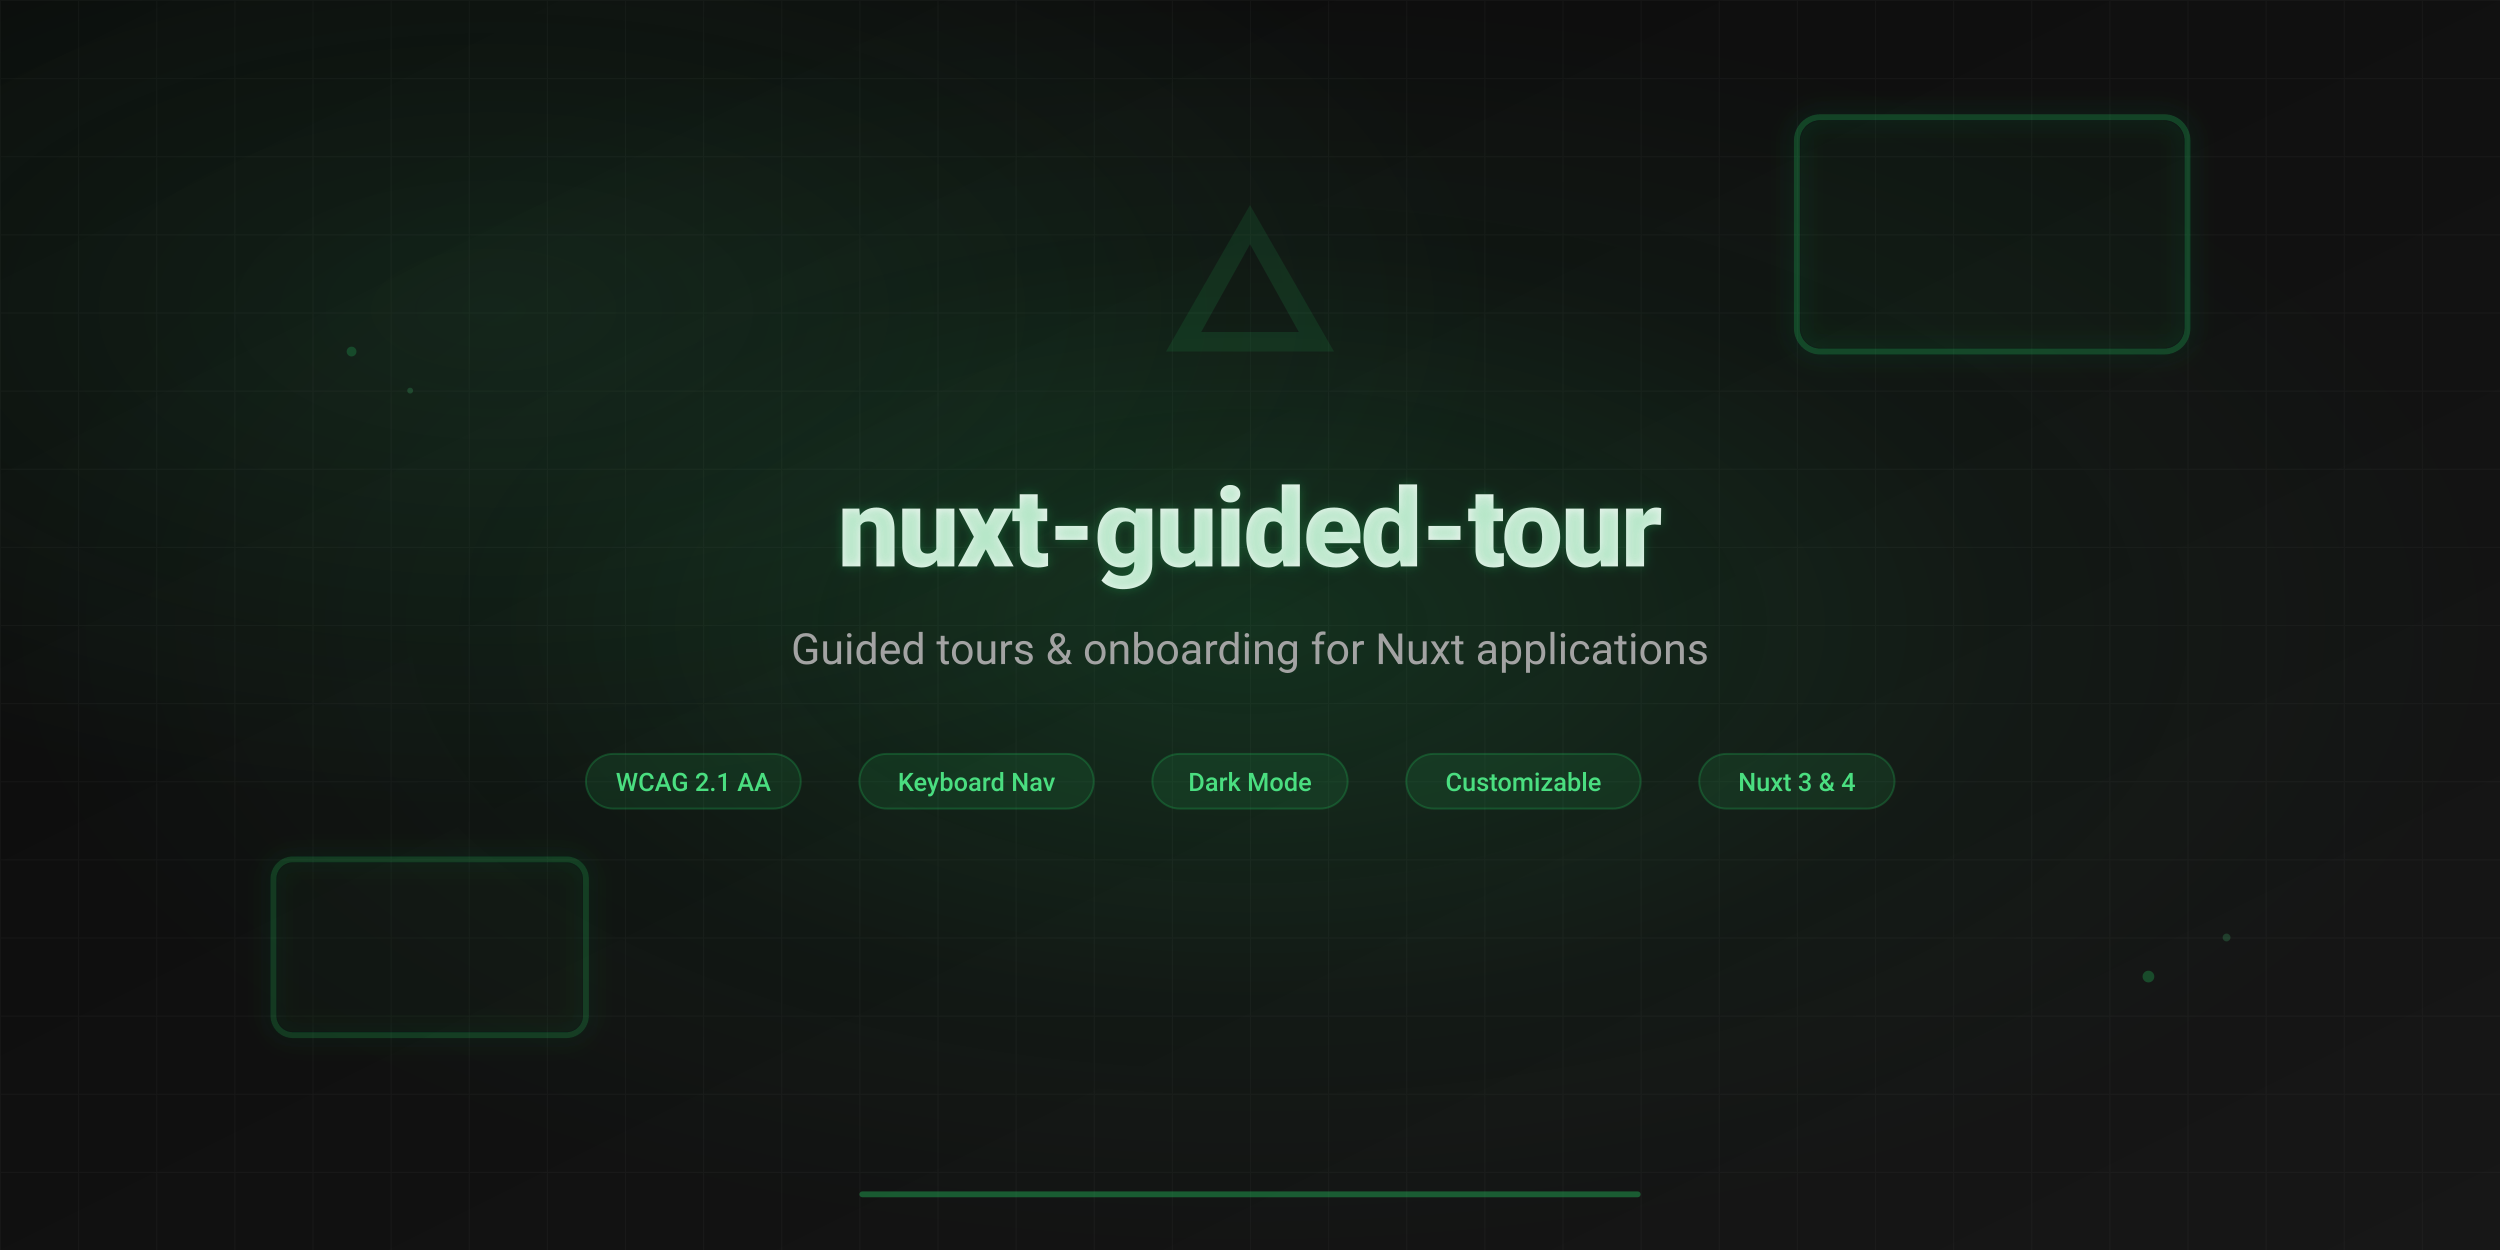
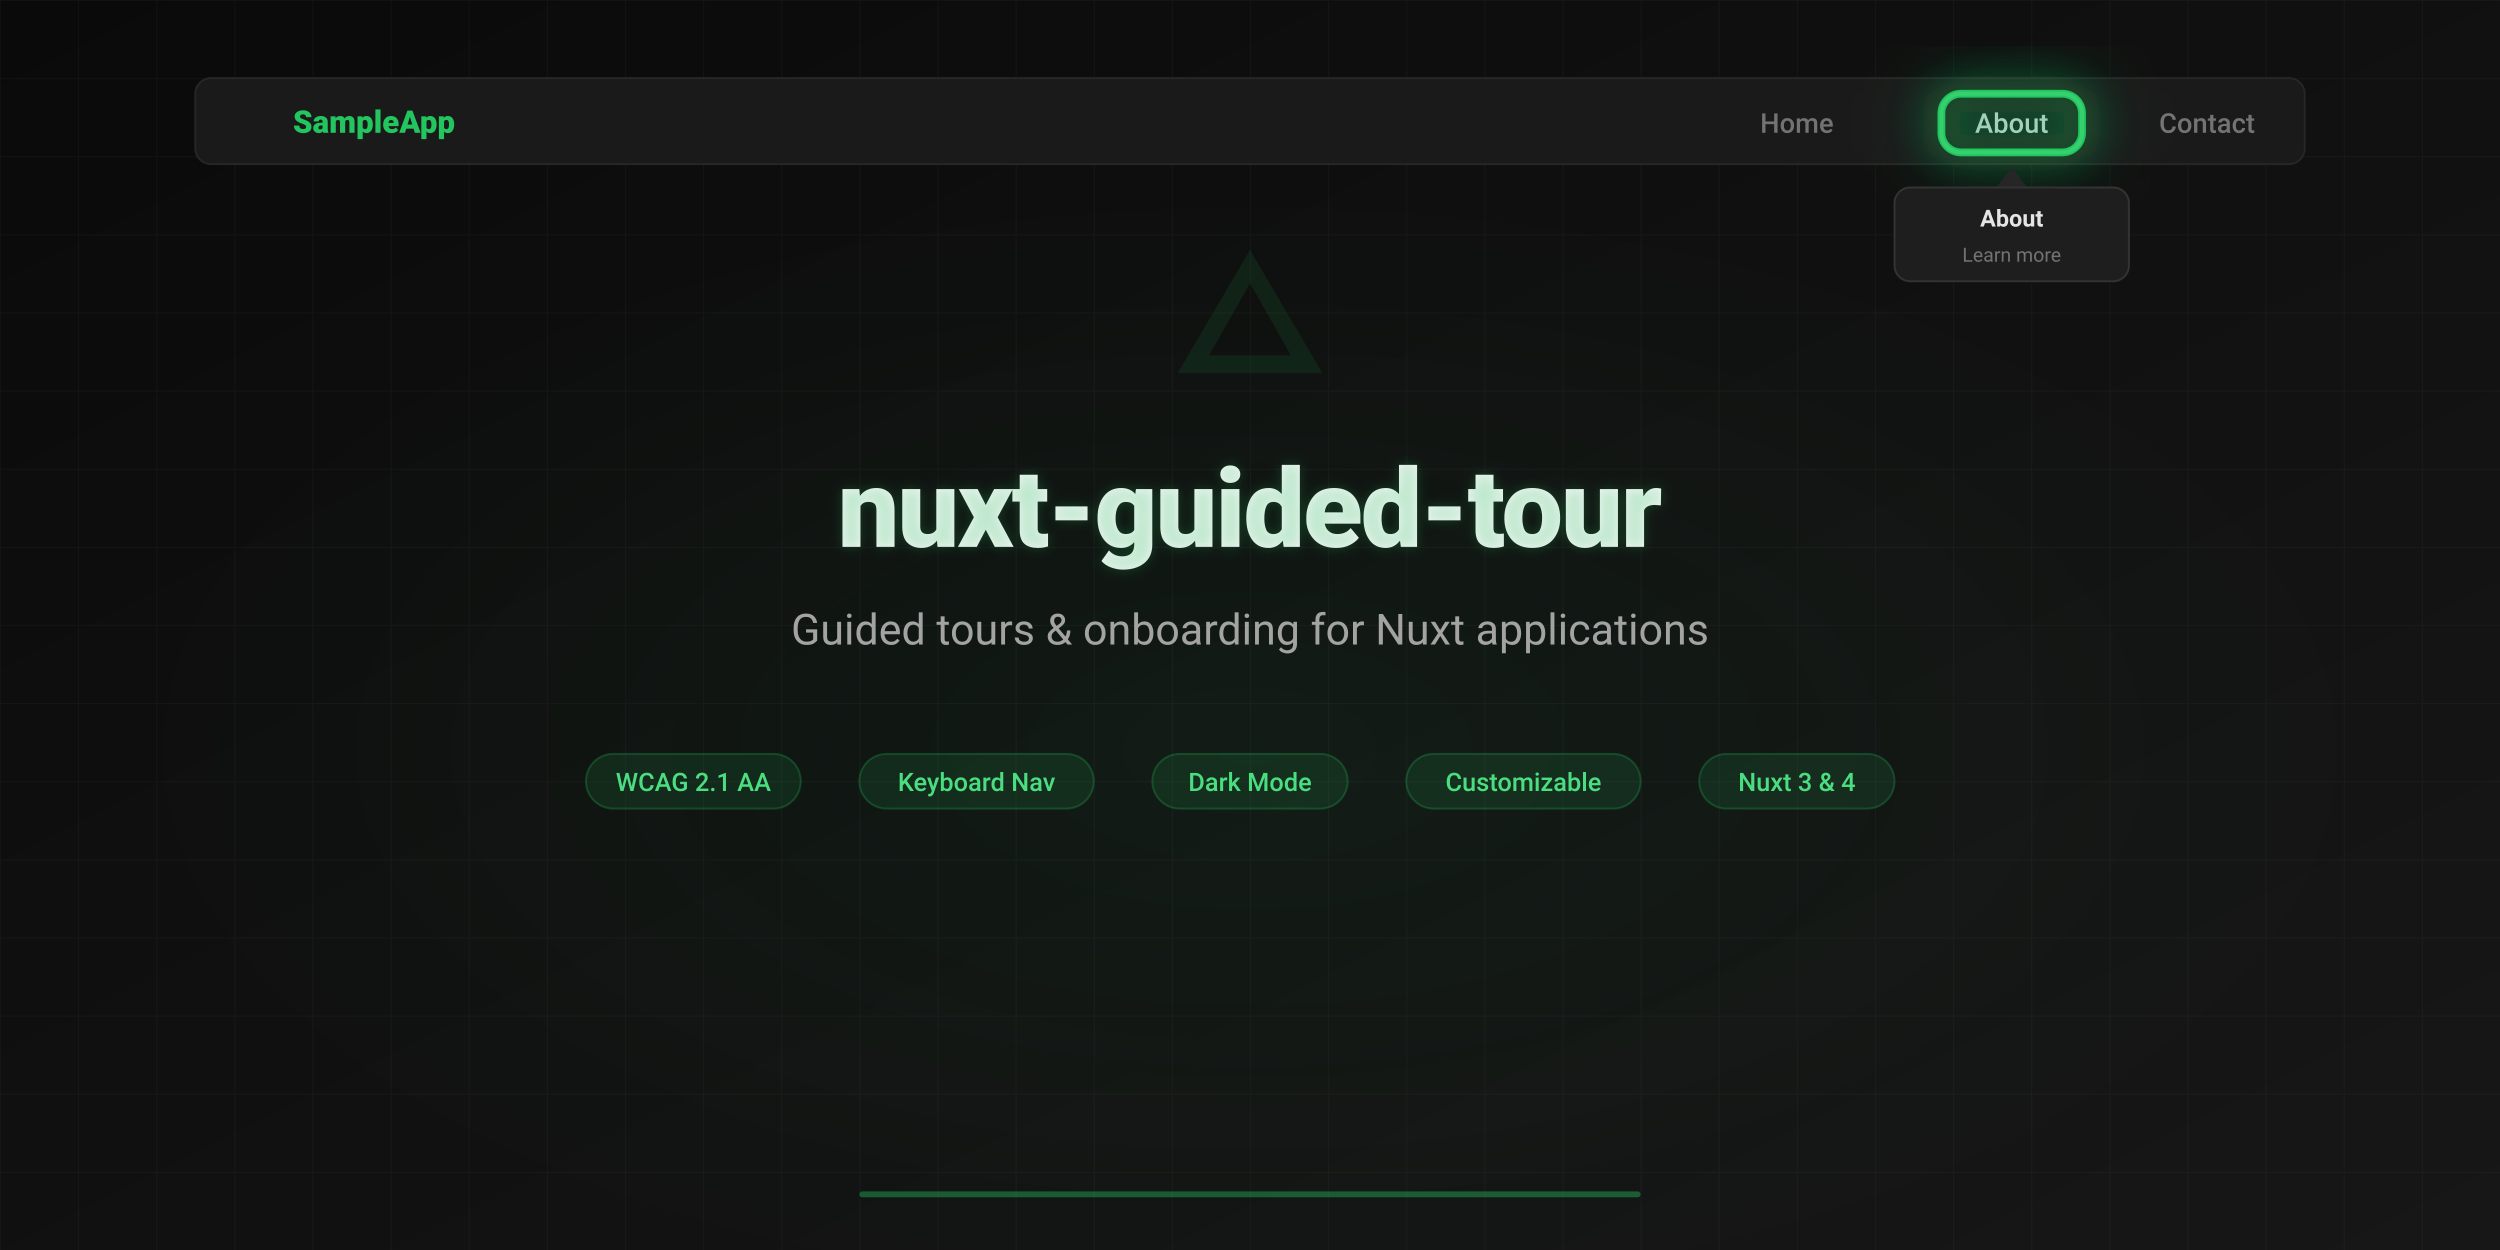
<svg xmlns="http://www.w3.org/2000/svg" viewBox="0 0 1280 640" width="1280" height="640">
  <defs>
    <linearGradient id="bg" x1="0" y1="0" x2="1" y2="1">
      <stop offset="0%" stop-color="#0a0a0a" />
      <stop offset="100%" stop-color="#171717" />
    </linearGradient>
-     <radialGradient id="glow" cx="50%" cy="50%" r="50%">
-       <stop offset="0%" stop-color="#22c55e" stop-opacity="0.18" />
-       <stop offset="60%" stop-color="#22c55e" stop-opacity="0.04" />
+     <radialGradient id="glow" cx="50%" cy="60%" r="45%">
+       <stop offset="0%" stop-color="#22c55e" stop-opacity="0.06" />
      <stop offset="100%" stop-color="#22c55e" stop-opacity="0" />
-     </radialGradient>
-     <radialGradient id="glow-tl" cx="20%" cy="25%" r="40%">
-       <stop offset="0%" stop-color="#4ade80" stop-opacity="0.10" />
-       <stop offset="100%" stop-color="#4ade80" stop-opacity="0" />
    </radialGradient>
    <pattern id="grid" width="40" height="40" patternUnits="userSpaceOnUse">
      <path d="M 40 0 L 0 0 0 40" fill="none" stroke="#ffffff" stroke-opacity="0.03" stroke-width="1" />
    </pattern>
-     <filter id="ring-glow" x="-50%" y="-50%" width="200%" height="200%">
-       <feGaussianBlur in="SourceGraphic" stdDeviation="6" result="blur" />
+     <filter id="ring-glow" x="-80%" y="-80%" width="260%" height="260%">
+       <feGaussianBlur in="SourceGraphic" stdDeviation="10" result="blur1" />
+       <feGaussianBlur in="SourceGraphic" stdDeviation="20" result="blur2" />
      <feMerge>
-         <feMergeNode in="blur" />
+         <feMergeNode in="blur2" />
+         <feMergeNode in="blur1" />
        <feMergeNode in="SourceGraphic" />
      </feMerge>
    </filter>
    <filter id="text-glow" x="-20%" y="-20%" width="140%" height="140%">
      <feGaussianBlur in="SourceGraphic" stdDeviation="3" />
    </filter>
  </defs>
  <rect width="1280" height="640" fill="url(#bg)" />
  <rect width="1280" height="640" fill="url(#grid)" />
  <rect width="1280" height="640" fill="url(#glow)" />
-   <rect width="1280" height="640" fill="url(#glow-tl)" />
-   <rect x="920" y="60" width="200" height="120" rx="12" fill="none" stroke="#22c55e" stroke-width="3" stroke-opacity="0.25" filter="url(#ring-glow)" />
-   <rect x="922" y="62" width="196" height="116" rx="10" fill="#22c55e" fill-opacity="0.04" />
-   <rect x="140" y="440" width="160" height="90" rx="10" fill="none" stroke="#22c55e" stroke-width="3" stroke-opacity="0.20" filter="url(#ring-glow)" />
-   <rect x="142" y="442" width="156" height="86" rx="8" fill="#22c55e" fill-opacity="0.03" />
-   <circle cx="1100" cy="500" r="3" fill="#22c55e" opacity="0.3" />
-   <circle cx="1140" cy="480" r="2" fill="#4ade80" opacity="0.2" />
-   <circle cx="180" cy="180" r="2.5" fill="#22c55e" opacity="0.25" />
-   <circle cx="210" cy="200" r="1.5" fill="#4ade80" opacity="0.2" />
-   <g transform="translate(640,155)" opacity="0.12">
-     <polygon points="0,-50 43,25 -43,25" fill="#22c55e" />
-     <polygon points="0,-30 25,15 -25,15" fill="#0a0a0a" />
+   <g transform="translate(640, 62)" font-family="system-ui,-apple-system,BlinkMacSystemFont,'Segoe UI',Roboto,sans-serif">
+     <rect x="-540" y="-22" width="1080" height="44" rx="8" fill="#1a1a1a" stroke="#262626" stroke-width="1" />
+     <text x="-490" y="6" font-size="16" font-weight="800" fill="#22c55e">SampleApp</text>
+     <text x="280" y="6" text-anchor="middle" font-size="14" font-weight="500" fill="#737373">Home</text>
+     <text x="390" y="6" text-anchor="middle" font-size="14" font-weight="500" fill="#d4d4d4">About</text>
+     <text x="490" y="6" text-anchor="middle" font-size="14" font-weight="500" fill="#737373">Contact</text>
+     <rect x="354" y="-14" width="72" height="30" rx="10" fill="none" stroke="#22c55e" stroke-width="4" filter="url(#ring-glow)" />
+     <rect x="354" y="-14" width="72" height="30" rx="10" fill="none" stroke="#4ade80" stroke-width="2" opacity="0.5" />
  </g>
-   <text x="640" y="290" text-anchor="middle" font-family="system-ui,-apple-system,BlinkMacSystemFont,'Segoe UI',Roboto,sans-serif" font-size="56" font-weight="800" fill="#f5f5f5" letter-spacing="-1">
+   <g transform="translate(640,170)" opacity="0.10">
+     <polygon points="0,-42 37,21 -37,21" fill="#22c55e" />
+     <polygon points="0,-25 21,12 -21,12" fill="#0a0a0a" />
+   </g>
+   <text x="640" y="280" text-anchor="middle" font-family="system-ui,-apple-system,BlinkMacSystemFont,'Segoe UI',Roboto,sans-serif" font-size="56" font-weight="800" fill="#f5f5f5" letter-spacing="-1">
    nuxt-guided-tour
  </text>
-   <text x="640" y="290" text-anchor="middle" font-family="system-ui,-apple-system,BlinkMacSystemFont,'Segoe UI',Roboto,sans-serif" font-size="56" font-weight="800" fill="#22c55e" letter-spacing="-1" filter="url(#text-glow)" opacity="0.3">
+   <text x="640" y="280" text-anchor="middle" font-family="system-ui,-apple-system,BlinkMacSystemFont,'Segoe UI',Roboto,sans-serif" font-size="56" font-weight="800" fill="#22c55e" letter-spacing="-1" filter="url(#text-glow)" opacity="0.25">
    nuxt-guided-tour
  </text>
-   <text x="640" y="340" text-anchor="middle" font-family="system-ui,-apple-system,BlinkMacSystemFont,'Segoe UI',Roboto,sans-serif" font-size="22" font-weight="400" fill="#a3a3a3">
+   <text x="640" y="330" text-anchor="middle" font-family="system-ui,-apple-system,BlinkMacSystemFont,'Segoe UI',Roboto,sans-serif" font-size="22" font-weight="400" fill="#a3a3a3">
    Guided tours &amp; onboarding for Nuxt applications
  </text>
  <g transform="translate(640,400)" font-family="system-ui,-apple-system,BlinkMacSystemFont,'Segoe UI',Roboto,sans-serif" font-size="13" font-weight="500">
    <rect x="-340" y="-14" width="110" height="28" rx="14" fill="#22c55e" fill-opacity="0.12" stroke="#22c55e" stroke-opacity="0.25" stroke-width="1" />
    <text x="-285" y="5" text-anchor="middle" fill="#4ade80">WCAG 2.1 AA</text>
    <rect x="-200" y="-14" width="120" height="28" rx="14" fill="#22c55e" fill-opacity="0.12" stroke="#22c55e" stroke-opacity="0.25" stroke-width="1" />
    <text x="-140" y="5" text-anchor="middle" fill="#4ade80">Keyboard Nav</text>
    <rect x="-50" y="-14" width="100" height="28" rx="14" fill="#22c55e" fill-opacity="0.12" stroke="#22c55e" stroke-opacity="0.25" stroke-width="1" />
    <text x="0" y="5" text-anchor="middle" fill="#4ade80">Dark Mode</text>
    <rect x="80" y="-14" width="120" height="28" rx="14" fill="#22c55e" fill-opacity="0.12" stroke="#22c55e" stroke-opacity="0.25" stroke-width="1" />
    <text x="140" y="5" text-anchor="middle" fill="#4ade80">Customizable</text>
    <rect x="230" y="-14" width="100" height="28" rx="14" fill="#22c55e" fill-opacity="0.12" stroke="#22c55e" stroke-opacity="0.25" stroke-width="1" />
    <text x="280" y="5" text-anchor="middle" fill="#4ade80">Nuxt 3 &amp; 4</text>
  </g>
+   <g transform="translate(640, 62)" font-family="system-ui,-apple-system,BlinkMacSystemFont,'Segoe UI',Roboto,sans-serif">
+     <polygon points="390,24 382,34 398,34" fill="#262626" />
+     <rect x="330" y="34" width="120" height="48" rx="8" fill="#1e1e1e" stroke="#333" stroke-width="1" />
+     <text x="390" y="54" text-anchor="middle" font-size="12" font-weight="600" fill="#e5e5e5">About</text>
+     <text x="390" y="72" text-anchor="middle" font-size="10" fill="#737373">Learn more</text>
+   </g>
  <rect x="440" y="610" width="400" height="3" rx="1.5" fill="#22c55e" opacity="0.4" />
</svg>
